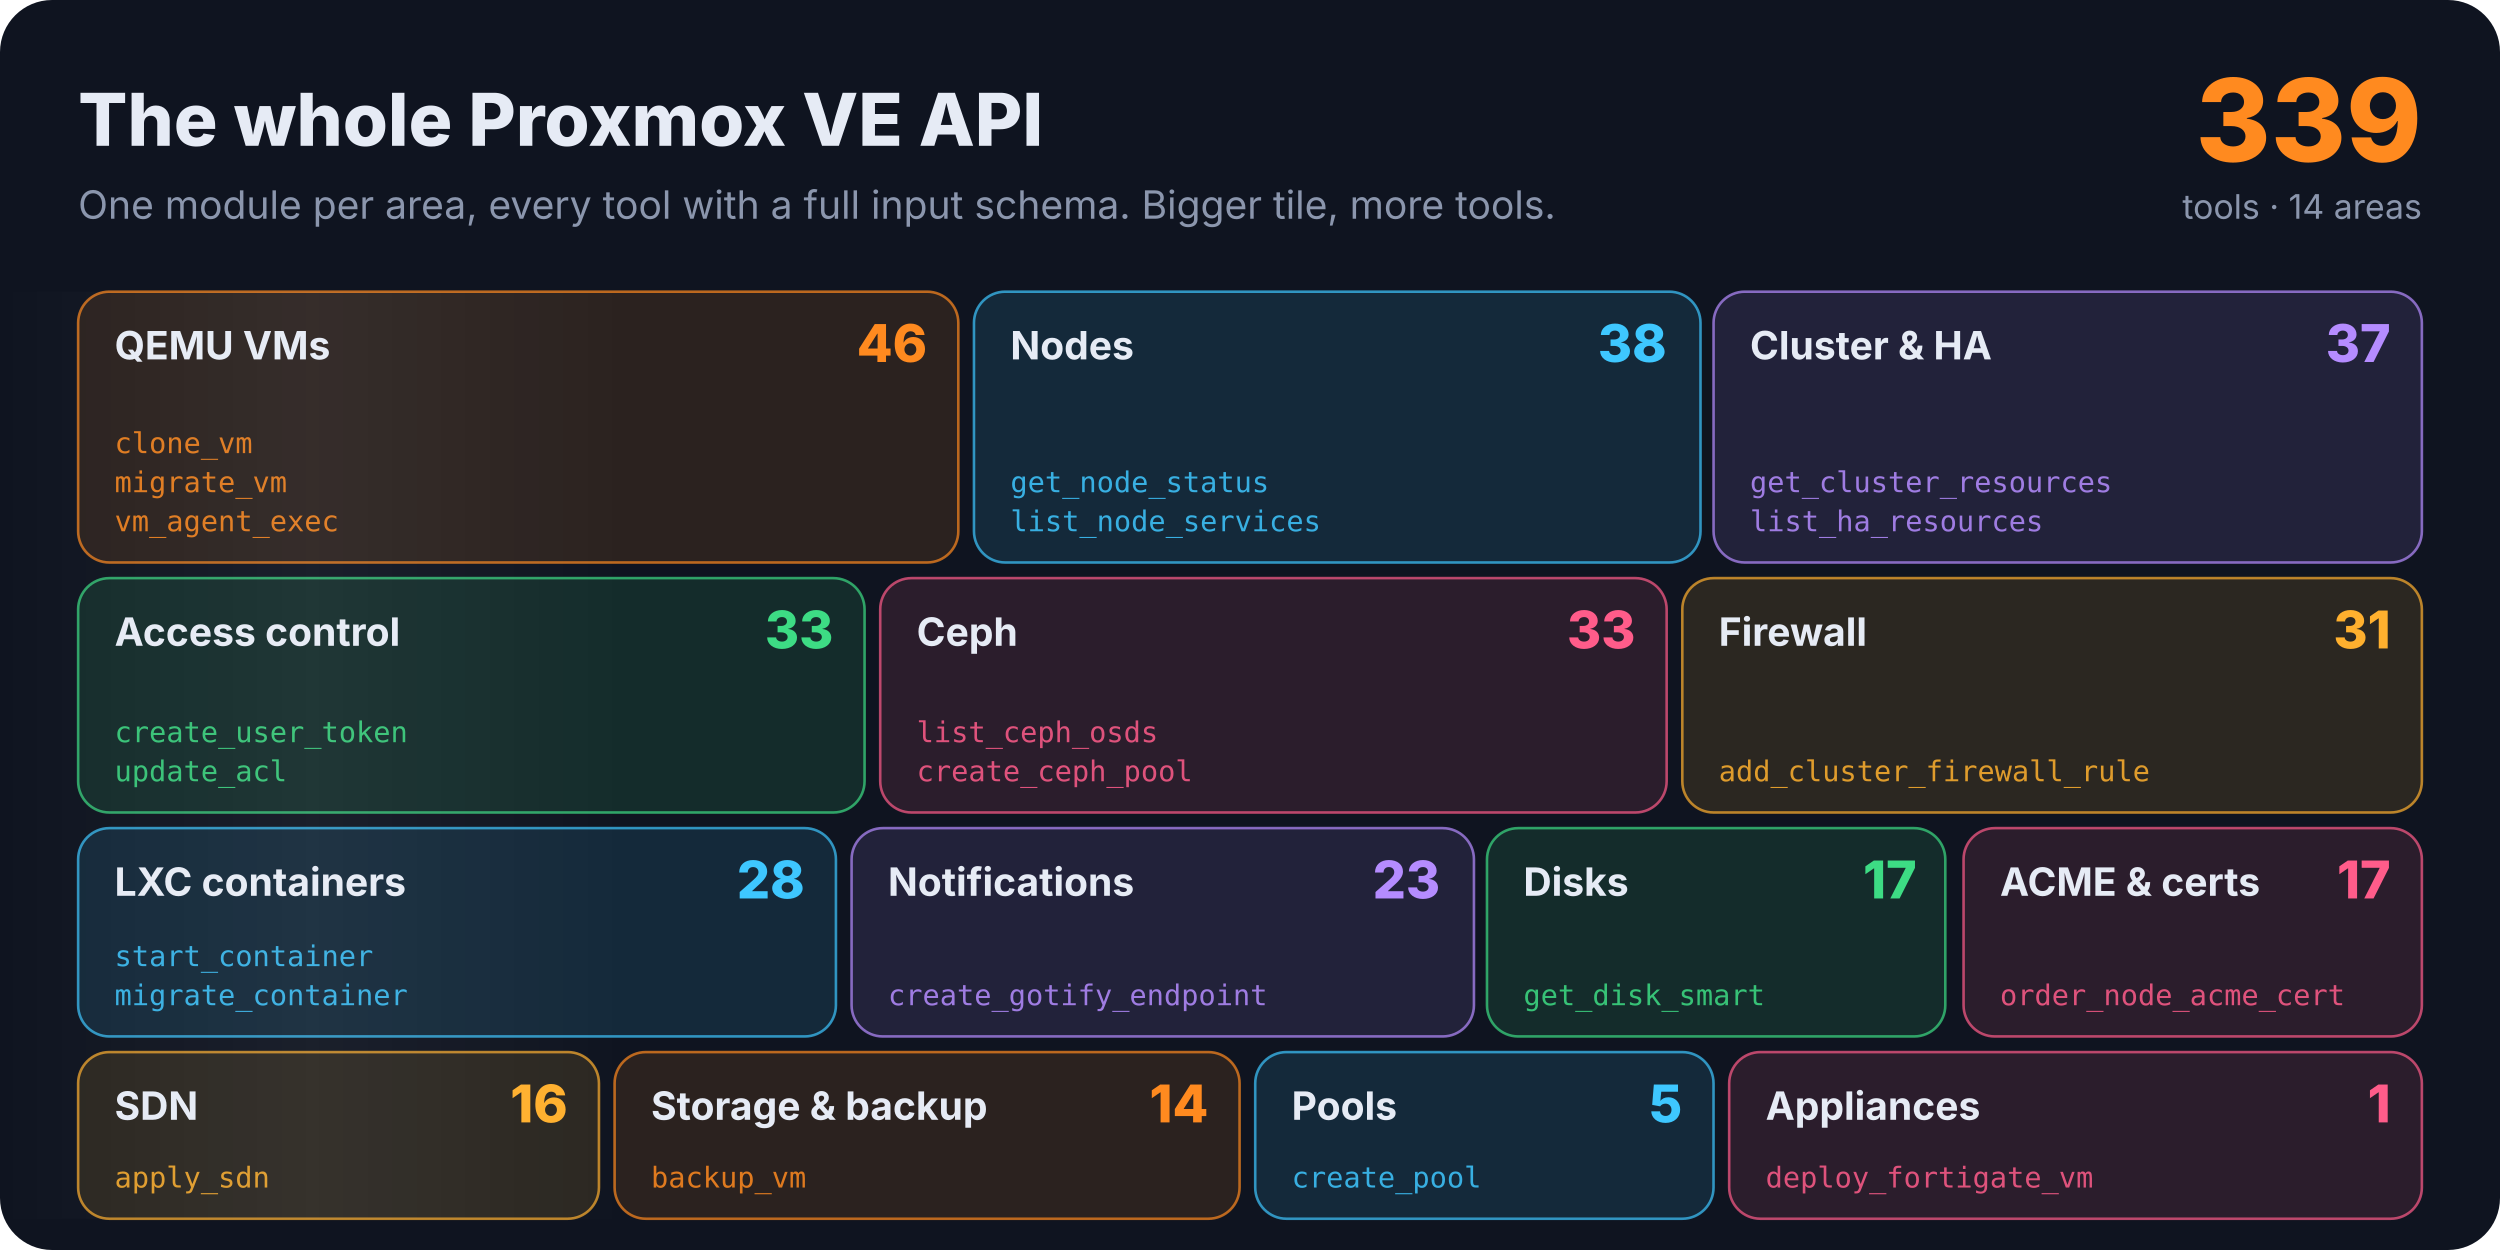
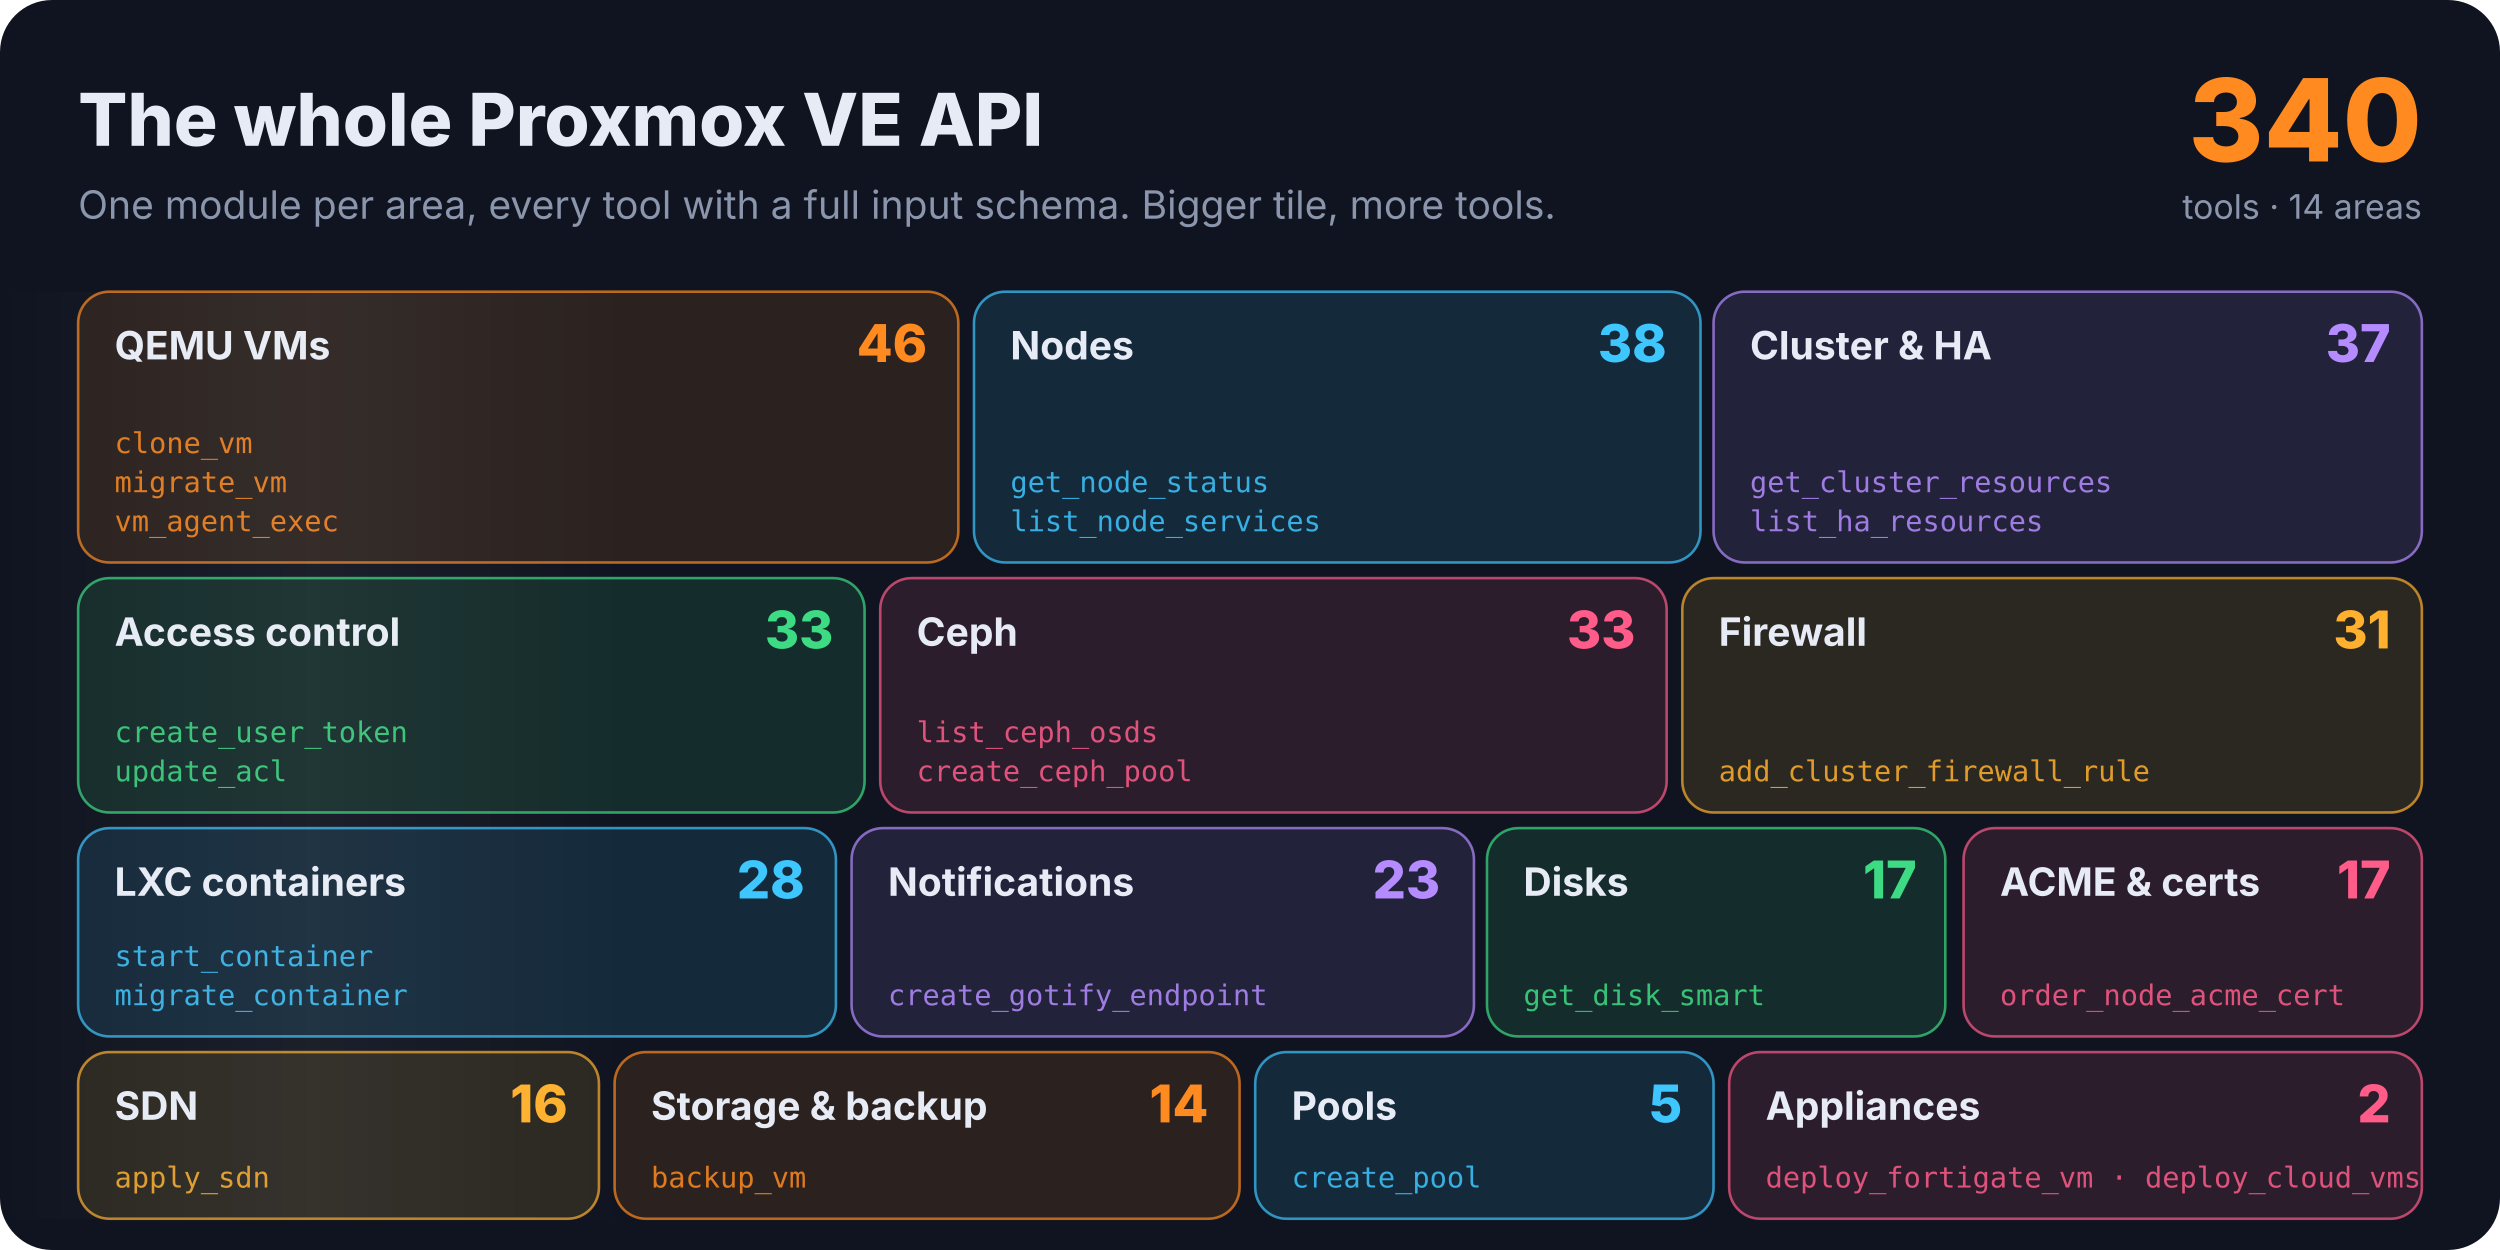
<svg xmlns="http://www.w3.org/2000/svg" viewBox="0 0 960 480" width="960" height="480" role="img" aria-labelledby="t d">
  <defs>
    <linearGradient id="shine" x1="0" x2="1">
      <stop offset="0" stop-color="#fff" stop-opacity="0" />
      <stop offset=".5" stop-color="#fff" stop-opacity=".05" />
      <stop offset="1" stop-color="#fff" stop-opacity="0" />
    </linearGradient>
  </defs>
  <style>
    text { font-family: ui-sans-serif, system-ui, -apple-system, "Segoe UI", sans-serif; fill: #e6ebf5; }
    .muted { fill: #8b96ad; }
    .mono { font-family: ui-monospace, SFMono-Regular, Menlo, monospace; }
    @keyframes t0 { 0%,2.50% { opacity: 0; transform: scale(.85); } 5.83%,94% { opacity: 1; transform: scale(1); } 100% { opacity: 0; transform: scale(1); } } .t0 { animation: t0 12.0s infinite; transform-box: fill-box; transform-origin: center; }
    @keyframes t1 { 0%,5.42% { opacity: 0; transform: scale(.85); } 8.75%,94% { opacity: 1; transform: scale(1); } 100% { opacity: 0; transform: scale(1); } } .t1 { animation: t1 12.0s infinite; transform-box: fill-box; transform-origin: center; }
    @keyframes t2 { 0%,8.33% { opacity: 0; transform: scale(.85); } 11.67%,94% { opacity: 1; transform: scale(1); } 100% { opacity: 0; transform: scale(1); } } .t2 { animation: t2 12.0s infinite; transform-box: fill-box; transform-origin: center; }
    @keyframes t3 { 0%,11.25% { opacity: 0; transform: scale(.85); } 14.58%,94% { opacity: 1; transform: scale(1); } 100% { opacity: 0; transform: scale(1); } } .t3 { animation: t3 12.0s infinite; transform-box: fill-box; transform-origin: center; }
    @keyframes t4 { 0%,14.17% { opacity: 0; transform: scale(.85); } 17.50%,94% { opacity: 1; transform: scale(1); } 100% { opacity: 0; transform: scale(1); } } .t4 { animation: t4 12.0s infinite; transform-box: fill-box; transform-origin: center; }
    @keyframes t5 { 0%,17.08% { opacity: 0; transform: scale(.85); } 20.42%,94% { opacity: 1; transform: scale(1); } 100% { opacity: 0; transform: scale(1); } } .t5 { animation: t5 12.0s infinite; transform-box: fill-box; transform-origin: center; }
    @keyframes t6 { 0%,20.00% { opacity: 0; transform: scale(.85); } 23.33%,94% { opacity: 1; transform: scale(1); } 100% { opacity: 0; transform: scale(1); } } .t6 { animation: t6 12.0s infinite; transform-box: fill-box; transform-origin: center; }
    @keyframes t7 { 0%,22.92% { opacity: 0; transform: scale(.85); } 26.25%,94% { opacity: 1; transform: scale(1); } 100% { opacity: 0; transform: scale(1); } } .t7 { animation: t7 12.0s infinite; transform-box: fill-box; transform-origin: center; }
    @keyframes t8 { 0%,25.83% { opacity: 0; transform: scale(.85); } 29.17%,94% { opacity: 1; transform: scale(1); } 100% { opacity: 0; transform: scale(1); } } .t8 { animation: t8 12.0s infinite; transform-box: fill-box; transform-origin: center; }
    @keyframes t9 { 0%,28.75% { opacity: 0; transform: scale(.85); } 32.08%,94% { opacity: 1; transform: scale(1); } 100% { opacity: 0; transform: scale(1); } } .t9 { animation: t9 12.0s infinite; transform-box: fill-box; transform-origin: center; }
    @keyframes t10 { 0%,31.67% { opacity: 0; transform: scale(.85); } 35.00%,94% { opacity: 1; transform: scale(1); } 100% { opacity: 0; transform: scale(1); } } .t10 { animation: t10 12.0s infinite; transform-box: fill-box; transform-origin: center; }
    @keyframes t11 { 0%,34.58% { opacity: 0; transform: scale(.85); } 37.92%,94% { opacity: 1; transform: scale(1); } 100% { opacity: 0; transform: scale(1); } } .t11 { animation: t11 12.0s infinite; transform-box: fill-box; transform-origin: center; }
    @keyframes t12 { 0%,37.50% { opacity: 0; transform: scale(.85); } 40.83%,94% { opacity: 1; transform: scale(1); } 100% { opacity: 0; transform: scale(1); } } .t12 { animation: t12 12.0s infinite; transform-box: fill-box; transform-origin: center; }
    @keyframes t13 { 0%,40.42% { opacity: 0; transform: scale(.85); } 43.75%,94% { opacity: 1; transform: scale(1); } 100% { opacity: 0; transform: scale(1); } } .t13 { animation: t13 12.0s infinite; transform-box: fill-box; transform-origin: center; }
    .sweep { animation: sweep 12s ease-in-out infinite; }
    @keyframes sweep { 0%,45% { transform: translateX(-300px); } 75%,100% { transform: translateX(1000px); } }
    @media (prefers-reduced-motion: reduce) { * { animation: none !important; } }
  </style>
  <rect width="960" height="480" rx="20" fill="#0f1420" />
  <text x="30" y="56" font-size="28" font-weight="800">The whole Proxmox VE API</text>
  <text x="30" y="84" font-size="15" class="muted">One module per area, every tool with a full input schema. Bigger tile, more tools.</text>
-   <text x="930" y="62" text-anchor="end" font-size="44" font-weight="800" style="fill:#ff8a1f">339</text>
+   <text x="930" y="62" text-anchor="end" font-size="44" font-weight="800" style="fill:#ff8a1f">340</text>
  <text x="930" y="84" text-anchor="end" font-size="13" class="muted">tools · 14 areas</text>
  <g class="t0">
    <rect x="30" y="112" width="338" height="104" rx="12" fill="#ff8a1f" fill-opacity=".12" stroke="#ff8a1f" stroke-opacity=".7" />
    <text x="44" y="138" font-size="15" font-weight="700">QEMU VMs</text>
    <text x="356" y="139" text-anchor="end" font-size="20" font-weight="800" style="fill:#ff8a1f">46</text>
    <text x="44" y="204" font-size="11" class="mono" style="fill:#ff8a1f" opacity=".85">vm_agent_exec</text>
    <text x="44" y="189" font-size="11" class="mono" style="fill:#ff8a1f" opacity=".85">migrate_vm</text>
    <text x="44" y="174" font-size="11" class="mono" style="fill:#ff8a1f" opacity=".85">clone_vm</text>
  </g>
  <g class="t1">
    <rect x="374" y="112" width="279" height="104" rx="12" fill="#3ec7ff" fill-opacity=".12" stroke="#3ec7ff" stroke-opacity=".7" />
    <text x="388" y="138" font-size="15" font-weight="700">Nodes</text>
    <text x="640" y="139" text-anchor="end" font-size="20" font-weight="800" style="fill:#3ec7ff">38</text>
    <text x="388" y="204" font-size="11" class="mono" style="fill:#3ec7ff" opacity=".85">list_node_services</text>
    <text x="388" y="189" font-size="11" class="mono" style="fill:#3ec7ff" opacity=".85">get_node_status</text>
  </g>
  <g class="t2">
    <rect x="658" y="112" width="272" height="104" rx="12" fill="#b58cff" fill-opacity=".12" stroke="#b58cff" stroke-opacity=".7" />
    <text x="672" y="138" font-size="15" font-weight="700">Cluster &amp; HA</text>
    <text x="918" y="139" text-anchor="end" font-size="20" font-weight="800" style="fill:#b58cff">37</text>
    <text x="672" y="204" font-size="11" class="mono" style="fill:#b58cff" opacity=".85">list_ha_resources</text>
    <text x="672" y="189" font-size="11" class="mono" style="fill:#b58cff" opacity=".85">get_cluster_resources</text>
  </g>
  <g class="t3">
    <rect x="30" y="222" width="302" height="90" rx="12" fill="#3ddc84" fill-opacity=".12" stroke="#3ddc84" stroke-opacity=".7" />
    <text x="44" y="248" font-size="15" font-weight="700">Access control</text>
    <text x="320" y="249" text-anchor="end" font-size="20" font-weight="800" style="fill:#3ddc84">33</text>
    <text x="44" y="300" font-size="11" class="mono" style="fill:#3ddc84" opacity=".85">update_acl</text>
    <text x="44" y="285" font-size="11" class="mono" style="fill:#3ddc84" opacity=".85">create_user_token</text>
  </g>
  <g class="t4">
    <rect x="338" y="222" width="302" height="90" rx="12" fill="#ff5c8a" fill-opacity=".12" stroke="#ff5c8a" stroke-opacity=".7" />
    <text x="352" y="248" font-size="15" font-weight="700">Ceph</text>
    <text x="628" y="249" text-anchor="end" font-size="20" font-weight="800" style="fill:#ff5c8a">33</text>
    <text x="352" y="300" font-size="11" class="mono" style="fill:#ff5c8a" opacity=".85">create_ceph_pool</text>
    <text x="352" y="285" font-size="11" class="mono" style="fill:#ff5c8a" opacity=".85">list_ceph_osds</text>
  </g>
  <g class="t5">
    <rect x="646" y="222" width="284" height="90" rx="12" fill="#ffb02e" fill-opacity=".12" stroke="#ffb02e" stroke-opacity=".7" />
    <text x="660" y="248" font-size="15" font-weight="700">Firewall</text>
    <text x="918" y="249" text-anchor="end" font-size="20" font-weight="800" style="fill:#ffb02e">31</text>
    <text x="660" y="300" font-size="11" class="mono" style="fill:#ffb02e" opacity=".85">add_cluster_firewall_rule</text>
  </g>
  <g class="t6">
    <rect x="30" y="318" width="291" height="80" rx="12" fill="#3ec7ff" fill-opacity=".12" stroke="#3ec7ff" stroke-opacity=".7" />
    <text x="44" y="344" font-size="15" font-weight="700">LXC containers</text>
    <text x="309" y="345" text-anchor="end" font-size="20" font-weight="800" style="fill:#3ec7ff">28</text>
    <text x="44" y="386" font-size="11" class="mono" style="fill:#3ec7ff" opacity=".85">migrate_container</text>
    <text x="44" y="371" font-size="11" class="mono" style="fill:#3ec7ff" opacity=".85">start_container</text>
  </g>
  <g class="t7">
    <rect x="327" y="318" width="239" height="80" rx="12" fill="#b58cff" fill-opacity=".12" stroke="#b58cff" stroke-opacity=".7" />
    <text x="341" y="344" font-size="15" font-weight="700">Notifications</text>
    <text x="553" y="345" text-anchor="end" font-size="20" font-weight="800" style="fill:#b58cff">23</text>
    <text x="341" y="386" font-size="11" class="mono" style="fill:#b58cff" opacity=".85">create_gotify_endpoint</text>
  </g>
  <g class="t8">
    <rect x="571" y="318" width="176" height="80" rx="12" fill="#3ddc84" fill-opacity=".12" stroke="#3ddc84" stroke-opacity=".7" />
    <text x="585" y="344" font-size="15" font-weight="700">Disks</text>
    <text x="736" y="345" text-anchor="end" font-size="20" font-weight="800" style="fill:#3ddc84">17</text>
    <text x="585" y="386" font-size="11" class="mono" style="fill:#3ddc84" opacity=".85">get_disk_smart</text>
  </g>
  <g class="t9">
    <rect x="754" y="318" width="176" height="80" rx="12" fill="#ff5c8a" fill-opacity=".12" stroke="#ff5c8a" stroke-opacity=".7" />
    <text x="768" y="344" font-size="15" font-weight="700">ACME &amp; certs</text>
    <text x="918" y="345" text-anchor="end" font-size="20" font-weight="800" style="fill:#ff5c8a">17</text>
    <text x="768" y="386" font-size="11" class="mono" style="fill:#ff5c8a" opacity=".85">order_node_acme_cert</text>
  </g>
  <g class="t10">
    <rect x="30" y="404" width="200" height="64" rx="12" fill="#ffb02e" fill-opacity=".12" stroke="#ffb02e" stroke-opacity=".7" />
    <text x="44" y="430" font-size="15" font-weight="700">SDN</text>
    <text x="218" y="431" text-anchor="end" font-size="20" font-weight="800" style="fill:#ffb02e">16</text>
    <text x="44" y="456" font-size="11" class="mono" style="fill:#ffb02e" opacity=".85">apply_sdn</text>
  </g>
  <g class="t11">
    <rect x="236" y="404" width="240" height="64" rx="12" fill="#ff8a1f" fill-opacity=".12" stroke="#ff8a1f" stroke-opacity=".7" />
    <text x="250" y="430" font-size="15" font-weight="700">Storage &amp; backup</text>
    <text x="464" y="431" text-anchor="end" font-size="20" font-weight="800" style="fill:#ff8a1f">14</text>
    <text x="250" y="456" font-size="11" class="mono" style="fill:#ff8a1f" opacity=".85">backup_vm</text>
  </g>
  <g class="t12">
    <rect x="482" y="404" width="176" height="64" rx="12" fill="#3ec7ff" fill-opacity=".12" stroke="#3ec7ff" stroke-opacity=".7" />
    <text x="496" y="430" font-size="15" font-weight="700">Pools</text>
    <text x="646" y="431" text-anchor="end" font-size="20" font-weight="800" style="fill:#3ec7ff">5</text>
    <text x="496" y="456" font-size="11" class="mono" style="fill:#3ec7ff" opacity=".85">create_pool</text>
  </g>
  <g class="t13">
    <rect x="664" y="404" width="266" height="64" rx="12" fill="#ff5c8a" fill-opacity=".12" stroke="#ff5c8a" stroke-opacity=".7" />
    <text x="678" y="430" font-size="15" font-weight="700">Appliances</text>
-     <text x="918" y="431" text-anchor="end" font-size="20" font-weight="800" style="fill:#ff5c8a">1</text>
-     <text x="678" y="456" font-size="11" class="mono" style="fill:#ff5c8a" opacity=".85">deploy_fortigate_vm</text>
+     <text x="918" y="431" text-anchor="end" font-size="20" font-weight="800" style="fill:#ff5c8a">2</text>
+     <text x="678" y="456" font-size="11" class="mono" style="fill:#ff5c8a" opacity=".85">deploy_fortigate_vm · deploy_cloud_vms</text>
  </g>
  <rect class="sweep" x="0" y="112" width="240" height="356" fill="url(#shine)" />
</svg>
